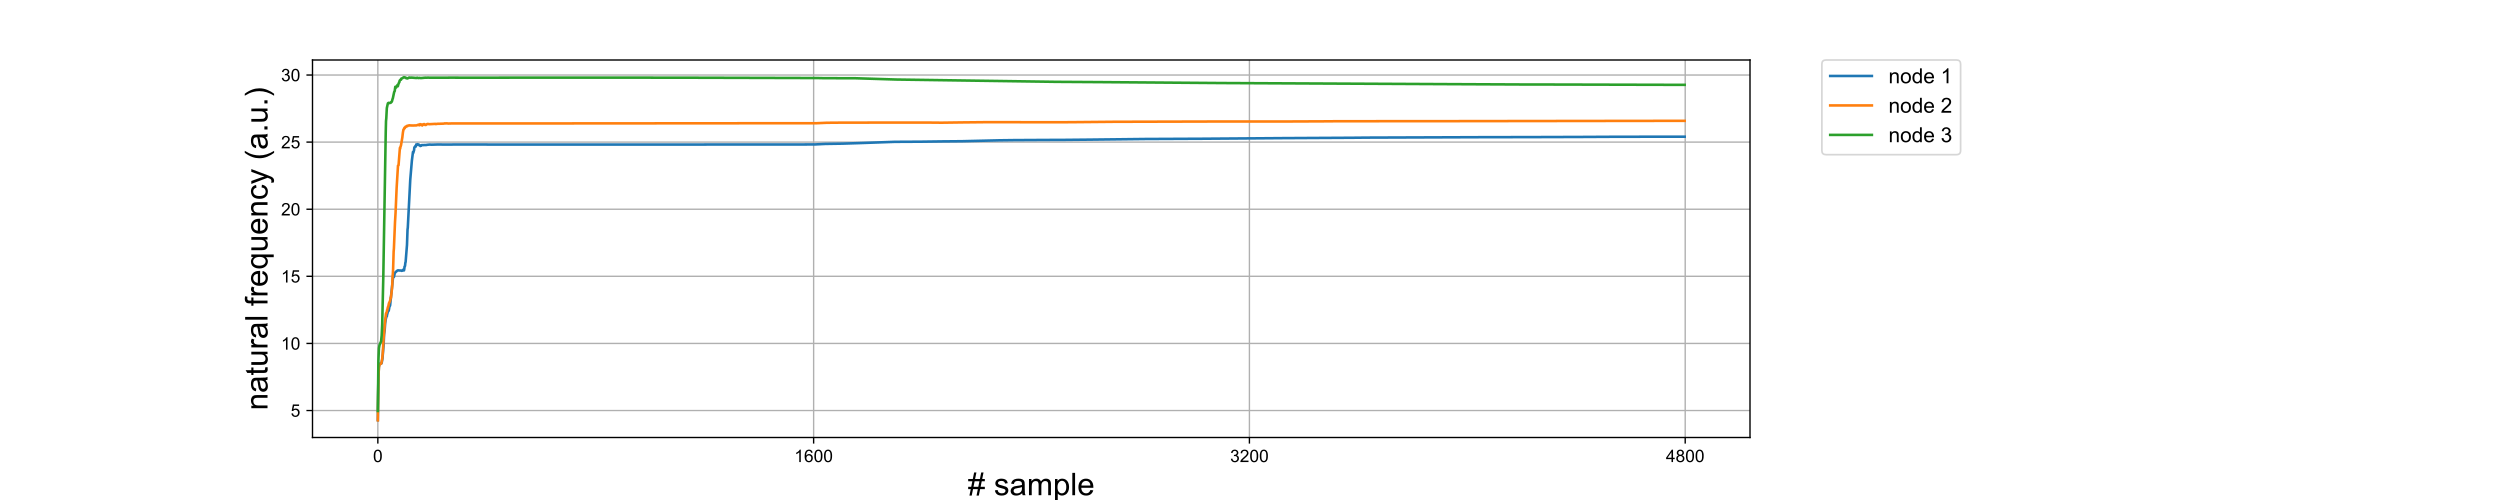
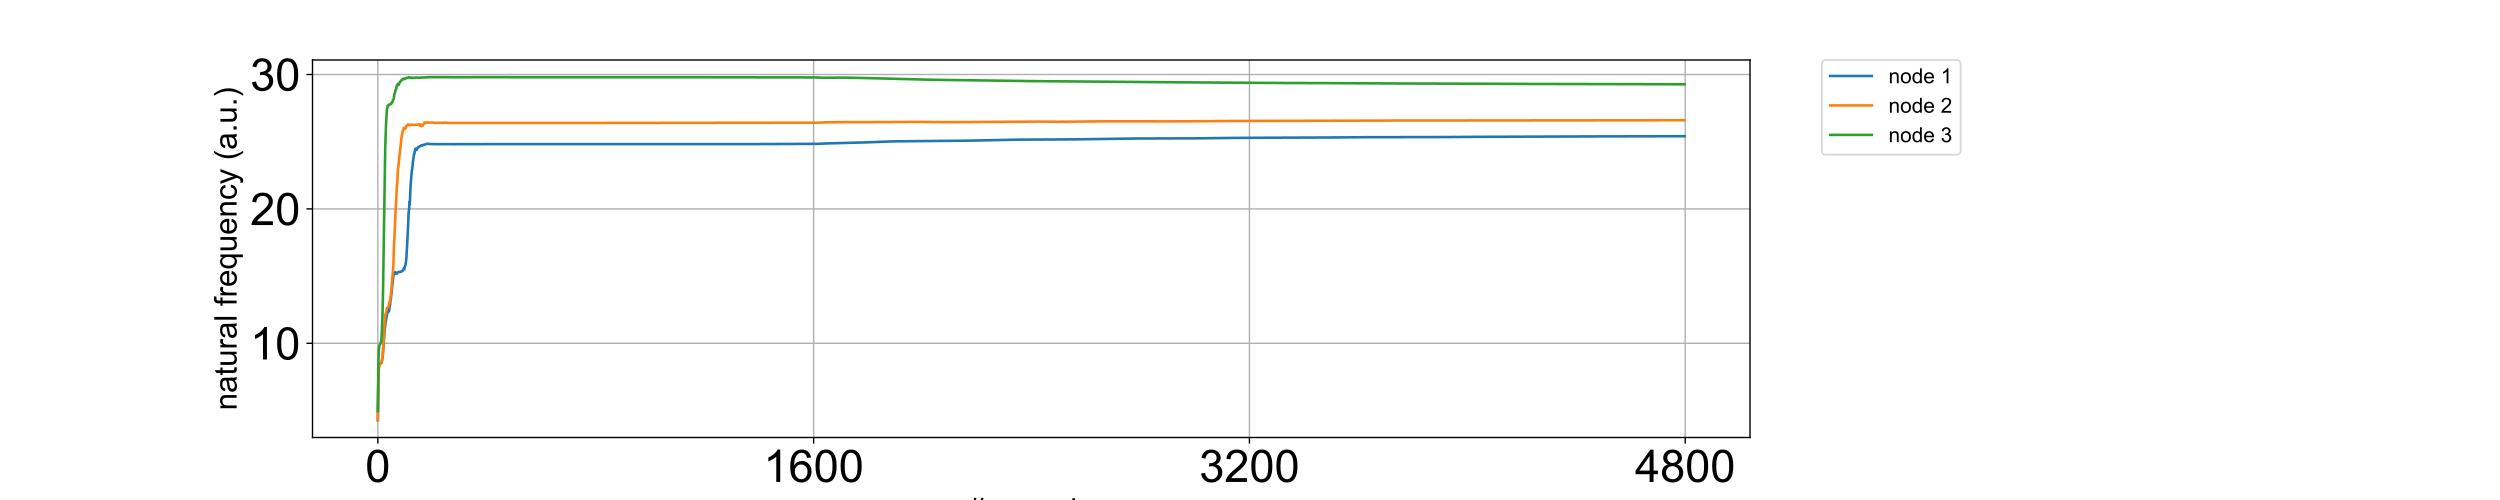
<svg xmlns="http://www.w3.org/2000/svg" xmlns:xlink="http://www.w3.org/1999/xlink" height="288pt" version="1.1" viewBox="0 0 1440 288" width="1440pt">
  <defs>
    <style type="text/css">
*{stroke-linecap:butt;stroke-linejoin:round;}
  </style>
  </defs>
  <g id="figure_1">
    <g id="patch_1">
      <path d="M 0 288  L 1440 288  L 1440 0  L 0 0  z " style="fill:#ffffff;" />
    </g>
    <g id="axes_1">
      <g id="patch_2">
        <path d="M 180 252  L 1008 252  L 1008 34.56  L 180 34.56  z " style="fill:#ffffff;" />
      </g>
      <g id="matplotlib.axis_1">
        <g id="xtick_1">
          <g id="line2d_1">
-             <path clip-path="url(#pd920afa76a)" d="M 217.636 252  L 217.636 34.56  " style="fill:none;stroke:#b0b0b0;stroke-linecap:square;stroke-width:0.8;" />
+             <path clip-path="url(#p548025a928)" d="M 217.636 252  L 217.636 34.56  " style="fill:none;stroke:#b0b0b0;stroke-linecap:square;stroke-width:0.8;" />
          </g>
          <g id="line2d_2">
            <defs>
-               <path d="M 0 0  L 0 3.5  " id="ma10ecd4ebb" style="stroke:#000000;stroke-width:0.8;" />
-             </defs>
-             <g>
-               <use style="stroke:#000000;stroke-width:0.8;" x="217.636" xlink:href="#ma10ecd4ebb" y="252" />
+               <path d="M 0 0  L 0 3.5  " id="m4690484d55" style="stroke:#000000;stroke-width:0.8;" />
+             </defs>
+             <g>
+               <use style="stroke:#000000;stroke-width:0.8;" x="217.636" xlink:href="#m4690484d55" y="252" />
            </g>
          </g>
          <g id="text_1">
            <defs>
              <path d="M 4.156 35.297  Q 4.156 48 6.766 55.734  Q 9.375 63.484 14.516 67.672  Q 19.672 71.875 27.484 71.875  Q 33.25 71.875 37.594 69.547  Q 41.938 67.234 44.766 62.859  Q 47.609 58.5 49.219 52.219  Q 50.828 45.953 50.828 35.297  Q 50.828 22.703 48.234 14.969  Q 45.656 7.234 40.5 3  Q 35.359 -1.219 27.484 -1.219  Q 17.141 -1.219 11.234 6.203  Q 4.156 15.141 4.156 35.297  z M 13.188 35.297  Q 13.188 17.672 17.312 11.828  Q 21.438 6 27.484 6  Q 33.547 6 37.672 11.859  Q 41.797 17.719 41.797 35.297  Q 41.797 52.984 37.672 58.781  Q 33.547 64.594 27.391 64.594  Q 21.344 64.594 17.719 59.469  Q 13.188 52.938 13.188 35.297  z " id="ArialMT-48" />
            </defs>
-             <g transform="translate(214.8559 266.1578)scale(0.1 -0.1)">
+             <g transform="translate(210.4071 277.6103)scale(0.26 -0.26)">
              <use xlink:href="#ArialMT-48" />
            </g>
          </g>
        </g>
        <g id="xtick_2">
          <g id="line2d_3">
-             <path clip-path="url(#pd920afa76a)" d="M 468.65 252  L 468.65 34.56  " style="fill:none;stroke:#b0b0b0;stroke-linecap:square;stroke-width:0.8;" />
+             <path clip-path="url(#p548025a928)" d="M 468.65 252  L 468.65 34.56  " style="fill:none;stroke:#b0b0b0;stroke-linecap:square;stroke-width:0.8;" />
          </g>
          <g id="line2d_4">
            <g>
-               <use style="stroke:#000000;stroke-width:0.8;" x="468.65" xlink:href="#ma10ecd4ebb" y="252" />
+               <use style="stroke:#000000;stroke-width:0.8;" x="468.65" xlink:href="#m4690484d55" y="252" />
            </g>
          </g>
          <g id="text_2">
            <defs>
              <path d="M 37.25 0  L 28.469 0  L 28.469 56  Q 25.297 52.984 20.141 49.953  Q 14.984 46.922 10.891 45.406  L 10.891 53.906  Q 18.266 57.375 23.781 62.297  Q 29.297 67.234 31.594 71.875  L 37.25 71.875  z " id="ArialMT-49" />
              <path d="M 49.75 54.047  L 41.016 53.375  Q 39.844 58.547 37.703 60.891  Q 34.125 64.656 28.906 64.656  Q 24.703 64.656 21.531 62.312  Q 17.391 59.281 14.984 53.469  Q 12.594 47.656 12.5 36.922  Q 15.672 41.75 20.266 44.094  Q 24.859 46.438 29.891 46.438  Q 38.672 46.438 44.844 39.969  Q 51.031 33.5 51.031 23.25  Q 51.031 16.5 48.125 10.719  Q 45.219 4.938 40.141 1.859  Q 35.062 -1.219 28.609 -1.219  Q 17.625 -1.219 10.688 6.859  Q 3.766 14.938 3.766 33.5  Q 3.766 54.25 11.422 63.672  Q 18.109 71.875 29.438 71.875  Q 37.891 71.875 43.281 67.141  Q 48.688 62.406 49.75 54.047  z M 13.875 23.188  Q 13.875 18.656 15.797 14.5  Q 17.719 10.359 21.188 8.172  Q 24.656 6 28.469 6  Q 34.031 6 38.031 10.484  Q 42.047 14.984 42.047 22.703  Q 42.047 30.125 38.078 34.391  Q 34.125 38.672 28.125 38.672  Q 22.172 38.672 18.016 34.391  Q 13.875 30.125 13.875 23.188  z " id="ArialMT-54" />
            </defs>
-             <g transform="translate(457.5282 266.1578)scale(0.1 -0.1)">
+             <g transform="translate(439.7332 277.6103)scale(0.26 -0.26)">
              <use xlink:href="#ArialMT-49" />
              <use x="55.615" xlink:href="#ArialMT-54" />
              <use x="111.23" xlink:href="#ArialMT-48" />
              <use x="166.846" xlink:href="#ArialMT-48" />
            </g>
          </g>
        </g>
        <g id="xtick_3">
          <g id="line2d_5">
-             <path clip-path="url(#pd920afa76a)" d="M 719.664 252  L 719.664 34.56  " style="fill:none;stroke:#b0b0b0;stroke-linecap:square;stroke-width:0.8;" />
+             <path clip-path="url(#p548025a928)" d="M 719.664 252  L 719.664 34.56  " style="fill:none;stroke:#b0b0b0;stroke-linecap:square;stroke-width:0.8;" />
          </g>
          <g id="line2d_6">
            <g>
-               <use style="stroke:#000000;stroke-width:0.8;" x="719.664" xlink:href="#ma10ecd4ebb" y="252" />
+               <use style="stroke:#000000;stroke-width:0.8;" x="719.664" xlink:href="#m4690484d55" y="252" />
            </g>
          </g>
          <g id="text_3">
            <defs>
              <path d="M 4.203 18.891  L 12.984 20.062  Q 14.5 12.594 18.141 9.297  Q 21.781 6 27 6  Q 33.203 6 37.469 10.297  Q 41.75 14.594 41.75 20.953  Q 41.75 27 37.797 30.922  Q 33.844 34.859 27.734 34.859  Q 25.25 34.859 21.531 33.891  L 22.516 41.609  Q 23.391 41.5 23.922 41.5  Q 29.547 41.5 34.031 44.422  Q 38.531 47.359 38.531 53.469  Q 38.531 58.297 35.25 61.469  Q 31.984 64.656 26.812 64.656  Q 21.688 64.656 18.266 61.422  Q 14.844 58.203 13.875 51.766  L 5.078 53.328  Q 6.688 62.156 12.391 67.016  Q 18.109 71.875 26.609 71.875  Q 32.469 71.875 37.391 69.359  Q 42.328 66.844 44.938 62.5  Q 47.562 58.156 47.562 53.266  Q 47.562 48.641 45.062 44.828  Q 42.578 41.016 37.703 38.766  Q 44.047 37.312 47.562 32.688  Q 51.078 28.078 51.078 21.141  Q 51.078 11.766 44.234 5.25  Q 37.406 -1.266 26.953 -1.266  Q 17.531 -1.266 11.297 4.344  Q 5.078 9.969 4.203 18.891  z " id="ArialMT-51" />
              <path d="M 50.344 8.453  L 50.344 0  L 3.031 0  Q 2.938 3.172 4.047 6.109  Q 5.859 10.938 9.828 15.625  Q 13.812 20.312 21.344 26.469  Q 33.016 36.031 37.109 41.625  Q 41.219 47.219 41.219 52.203  Q 41.219 57.422 37.469 61  Q 33.734 64.594 27.734 64.594  Q 21.391 64.594 17.578 60.781  Q 13.766 56.984 13.719 50.25  L 4.688 51.172  Q 5.609 61.281 11.656 66.578  Q 17.719 71.875 27.938 71.875  Q 38.234 71.875 44.234 66.156  Q 50.25 60.453 50.25 52  Q 50.25 47.703 48.484 43.547  Q 46.734 39.406 42.656 34.812  Q 38.578 30.219 29.109 22.219  Q 21.188 15.578 18.938 13.203  Q 16.703 10.844 15.234 8.453  z " id="ArialMT-50" />
            </defs>
-             <g transform="translate(708.5418 266.1578)scale(0.1 -0.1)">
+             <g transform="translate(690.7468 277.6103)scale(0.26 -0.26)">
              <use xlink:href="#ArialMT-51" />
              <use x="55.615" xlink:href="#ArialMT-50" />
              <use x="111.23" xlink:href="#ArialMT-48" />
              <use x="166.846" xlink:href="#ArialMT-48" />
            </g>
          </g>
        </g>
        <g id="xtick_4">
          <g id="line2d_7">
-             <path clip-path="url(#pd920afa76a)" d="M 970.677 252  L 970.677 34.56  " style="fill:none;stroke:#b0b0b0;stroke-linecap:square;stroke-width:0.8;" />
+             <path clip-path="url(#p548025a928)" d="M 970.677 252  L 970.677 34.56  " style="fill:none;stroke:#b0b0b0;stroke-linecap:square;stroke-width:0.8;" />
          </g>
          <g id="line2d_8">
            <g>
-               <use style="stroke:#000000;stroke-width:0.8;" x="970.677" xlink:href="#ma10ecd4ebb" y="252" />
+               <use style="stroke:#000000;stroke-width:0.8;" x="970.677" xlink:href="#m4690484d55" y="252" />
            </g>
          </g>
          <g id="text_4">
            <defs>
              <path d="M 32.328 0  L 32.328 17.141  L 1.266 17.141  L 1.266 25.203  L 33.938 71.578  L 41.109 71.578  L 41.109 25.203  L 50.781 25.203  L 50.781 17.141  L 41.109 17.141  L 41.109 0  z M 32.328 25.203  L 32.328 57.469  L 9.906 25.203  z " id="ArialMT-52" />
              <path d="M 17.672 38.812  Q 12.203 40.828 9.562 44.531  Q 6.938 48.25 6.938 53.422  Q 6.938 61.234 12.547 66.547  Q 18.172 71.875 27.484 71.875  Q 36.859 71.875 42.578 66.422  Q 48.297 60.984 48.297 53.172  Q 48.297 48.188 45.672 44.5  Q 43.062 40.828 37.75 38.812  Q 44.344 36.672 47.781 31.875  Q 51.219 27.094 51.219 20.453  Q 51.219 11.281 44.719 5.031  Q 38.234 -1.219 27.641 -1.219  Q 17.047 -1.219 10.547 5.047  Q 4.047 11.328 4.047 20.703  Q 4.047 27.688 7.594 32.391  Q 11.141 37.109 17.672 38.812  z M 15.922 53.719  Q 15.922 48.641 19.188 45.406  Q 22.469 42.188 27.688 42.188  Q 32.766 42.188 36.016 45.375  Q 39.266 48.578 39.266 53.219  Q 39.266 58.062 35.906 61.359  Q 32.562 64.656 27.594 64.656  Q 22.562 64.656 19.234 61.422  Q 15.922 58.203 15.922 53.719  z M 13.094 20.656  Q 13.094 16.891 14.875 13.375  Q 16.656 9.859 20.172 7.922  Q 23.688 6 27.734 6  Q 34.031 6 38.125 10.047  Q 42.234 14.109 42.234 20.359  Q 42.234 26.703 38.016 30.859  Q 33.797 35.016 27.438 35.016  Q 21.234 35.016 17.156 30.906  Q 13.094 26.812 13.094 20.656  z " id="ArialMT-56" />
            </defs>
-             <g transform="translate(959.5555 266.1578)scale(0.1 -0.1)">
+             <g transform="translate(941.7605 277.6103)scale(0.26 -0.26)">
              <use xlink:href="#ArialMT-52" />
              <use x="55.615" xlink:href="#ArialMT-56" />
              <use x="111.23" xlink:href="#ArialMT-48" />
              <use x="166.846" xlink:href="#ArialMT-48" />
            </g>
          </g>
        </g>
        <g id="text_5">
          <defs>
            <path d="M 5.031 -1.219  L 9.281 19.578  L 1.031 19.578  L 1.031 26.859  L 10.75 26.859  L 14.359 44.578  L 1.031 44.578  L 1.031 51.859  L 15.828 51.859  L 20.062 72.797  L 27.391 72.797  L 23.141 51.859  L 38.531 51.859  L 42.781 72.797  L 50.141 72.797  L 45.906 51.859  L 54.344 51.859  L 54.344 44.578  L 44.438 44.578  L 40.766 26.859  L 54.344 26.859  L 54.344 19.578  L 39.312 19.578  L 35.062 -1.219  L 27.734 -1.219  L 31.938 19.578  L 16.609 19.578  L 12.359 -1.219  z M 18.062 26.859  L 33.406 26.859  L 37.062 44.578  L 21.688 44.578  z " id="ArialMT-35" />
            <path id="ArialMT-32" />
            <path d="M 3.078 15.484  L 11.766 16.844  Q 12.5 11.625 15.844 8.844  Q 19.188 6.062 25.203 6.062  Q 31.25 6.062 34.172 8.516  Q 37.109 10.984 37.109 14.312  Q 37.109 17.281 34.516 19  Q 32.719 20.172 25.531 21.969  Q 15.875 24.422 12.141 26.203  Q 8.406 27.984 6.469 31.125  Q 4.547 34.281 4.547 38.094  Q 4.547 41.547 6.125 44.5  Q 7.719 47.469 10.453 49.422  Q 12.5 50.922 16.031 51.969  Q 19.578 53.031 23.641 53.031  Q 29.734 53.031 34.344 51.266  Q 38.969 49.516 41.156 46.5  Q 43.359 43.5 44.188 38.484  L 35.594 37.312  Q 35.016 41.312 32.203 43.547  Q 29.391 45.797 24.266 45.797  Q 18.219 45.797 15.625 43.797  Q 13.031 41.797 13.031 39.109  Q 13.031 37.406 14.109 36.031  Q 15.188 34.625 17.484 33.688  Q 18.797 33.203 25.25 31.453  Q 34.578 28.953 38.25 27.359  Q 41.938 25.781 44.031 22.75  Q 46.141 19.734 46.141 15.234  Q 46.141 10.844 43.578 6.953  Q 41.016 3.078 36.172 0.953  Q 31.344 -1.172 25.25 -1.172  Q 15.141 -1.172 9.844 3.031  Q 4.547 7.234 3.078 15.484  z " id="ArialMT-115" />
            <path d="M 40.438 6.391  Q 35.547 2.25 31.031 0.531  Q 26.516 -1.172 21.344 -1.172  Q 12.797 -1.172 8.203 3  Q 3.609 7.172 3.609 13.672  Q 3.609 17.484 5.344 20.625  Q 7.078 23.781 9.891 25.688  Q 12.703 27.594 16.219 28.562  Q 18.797 29.25 24.031 29.891  Q 34.672 31.156 39.703 32.906  Q 39.75 34.719 39.75 35.203  Q 39.75 40.578 37.25 42.781  Q 33.891 45.75 27.25 45.75  Q 21.047 45.75 18.094 43.578  Q 15.141 41.406 13.719 35.891  L 5.125 37.062  Q 6.297 42.578 8.984 45.969  Q 11.672 49.359 16.75 51.188  Q 21.828 53.031 28.516 53.031  Q 35.156 53.031 39.297 51.469  Q 43.453 49.906 45.406 47.531  Q 47.359 45.172 48.141 41.547  Q 48.578 39.312 48.578 33.453  L 48.578 21.734  Q 48.578 9.469 49.141 6.219  Q 49.703 2.984 51.375 0  L 42.188 0  Q 40.828 2.734 40.438 6.391  z M 39.703 26.031  Q 34.906 24.078 25.344 22.703  Q 19.922 21.922 17.672 20.938  Q 15.438 19.969 14.203 18.094  Q 12.984 16.219 12.984 13.922  Q 12.984 10.406 15.641 8.062  Q 18.312 5.719 23.438 5.719  Q 28.516 5.719 32.469 7.938  Q 36.422 10.156 38.281 14.016  Q 39.703 17 39.703 22.797  z " id="ArialMT-97" />
            <path d="M 6.594 0  L 6.594 51.859  L 14.453 51.859  L 14.453 44.578  Q 16.891 48.391 20.938 50.703  Q 25 53.031 30.172 53.031  Q 35.938 53.031 39.625 50.641  Q 43.312 48.25 44.828 43.953  Q 50.984 53.031 60.844 53.031  Q 68.562 53.031 72.703 48.75  Q 76.859 44.484 76.859 35.594  L 76.859 0  L 68.109 0  L 68.109 32.672  Q 68.109 37.938 67.25 40.25  Q 66.406 42.578 64.156 43.984  Q 61.922 45.406 58.891 45.406  Q 53.422 45.406 49.797 41.766  Q 46.188 38.141 46.188 30.125  L 46.188 0  L 37.406 0  L 37.406 33.688  Q 37.406 39.547 35.25 42.469  Q 33.109 45.406 28.219 45.406  Q 24.516 45.406 21.359 43.453  Q 18.219 41.5 16.797 37.734  Q 15.375 33.984 15.375 26.906  L 15.375 0  z " id="ArialMT-109" />
            <path d="M 6.594 -19.875  L 6.594 51.859  L 14.594 51.859  L 14.594 45.125  Q 17.438 49.078 21 51.047  Q 24.562 53.031 29.641 53.031  Q 36.281 53.031 41.359 49.609  Q 46.438 46.188 49.016 39.953  Q 51.609 33.734 51.609 26.312  Q 51.609 18.359 48.75 11.984  Q 45.906 5.609 40.453 2.219  Q 35.016 -1.172 29 -1.172  Q 24.609 -1.172 21.109 0.688  Q 17.625 2.547 15.375 5.375  L 15.375 -19.875  z M 14.547 25.641  Q 14.547 15.625 18.594 10.844  Q 22.656 6.062 28.422 6.062  Q 34.281 6.062 38.453 11.016  Q 42.625 15.969 42.625 26.375  Q 42.625 36.281 38.547 41.203  Q 34.469 46.141 28.812 46.141  Q 23.188 46.141 18.859 40.891  Q 14.547 35.641 14.547 25.641  z " id="ArialMT-112" />
            <path d="M 6.391 0  L 6.391 71.578  L 15.188 71.578  L 15.188 0  z " id="ArialMT-108" />
            <path d="M 42.094 16.703  L 51.172 15.578  Q 49.031 7.625 43.219 3.219  Q 37.406 -1.172 28.375 -1.172  Q 17 -1.172 10.328 5.828  Q 3.656 12.844 3.656 25.484  Q 3.656 38.578 10.391 45.797  Q 17.141 53.031 27.875 53.031  Q 38.281 53.031 44.875 45.953  Q 51.469 38.875 51.469 26.031  Q 51.469 25.25 51.422 23.688  L 12.75 23.688  Q 13.234 15.141 17.578 10.594  Q 21.922 6.062 28.422 6.062  Q 33.25 6.062 36.672 8.594  Q 40.094 11.141 42.094 16.703  z M 13.234 30.906  L 42.188 30.906  Q 41.609 37.453 38.875 40.719  Q 34.672 45.797 27.984 45.797  Q 21.922 45.797 17.797 41.75  Q 13.672 37.703 13.234 30.906  z " id="ArialMT-101" />
          </defs>
-           <g transform="translate(557.4839 285.2487)scale(0.18 -0.18)">
+           <g transform="translate(557.4839 299.8813)scale(0.18 -0.18)">
            <use xlink:href="#ArialMT-35" />
            <use x="55.615" xlink:href="#ArialMT-32" />
            <use x="83.398" xlink:href="#ArialMT-115" />
            <use x="133.398" xlink:href="#ArialMT-97" />
            <use x="189.014" xlink:href="#ArialMT-109" />
            <use x="272.314" xlink:href="#ArialMT-112" />
            <use x="327.93" xlink:href="#ArialMT-108" />
            <use x="350.146" xlink:href="#ArialMT-101" />
          </g>
        </g>
      </g>
      <g id="matplotlib.axis_2">
        <g id="ytick_1">
          <g id="line2d_9">
-             <path clip-path="url(#pd920afa76a)" d="M 180 236.468  L 1008 236.468  " style="fill:none;stroke:#b0b0b0;stroke-linecap:square;stroke-width:0.8;" />
+             <path clip-path="url(#p548025a928)" d="M 180 197.749  L 1008 197.749  " style="fill:none;stroke:#b0b0b0;stroke-linecap:square;stroke-width:0.8;" />
          </g>
          <g id="line2d_10">
            <defs>
-               <path d="M 0 0  L -3.5 0  " id="mdb5cc5f382" style="stroke:#000000;stroke-width:0.8;" />
-             </defs>
-             <g>
-               <use style="stroke:#000000;stroke-width:0.8;" x="180" xlink:href="#mdb5cc5f382" y="236.468" />
+               <path d="M 0 0  L -3.5 0  " id="m4fa5bbec22" style="stroke:#000000;stroke-width:0.8;" />
+             </defs>
+             <g>
+               <use style="stroke:#000000;stroke-width:0.8;" x="180" xlink:href="#m4fa5bbec22" y="197.749" />
            </g>
          </g>
          <g id="text_6">
-             <defs>
-               <path d="M 4.156 18.75  L 13.375 19.531  Q 14.406 12.797 18.141 9.391  Q 21.875 6 27.156 6  Q 33.5 6 37.891 10.781  Q 42.281 15.578 42.281 23.484  Q 42.281 31 38.062 35.344  Q 33.844 39.703 27 39.703  Q 22.75 39.703 19.328 37.766  Q 15.922 35.844 13.969 32.766  L 5.719 33.844  L 12.641 70.609  L 48.25 70.609  L 48.25 62.203  L 19.672 62.203  L 15.828 42.969  Q 22.266 47.469 29.344 47.469  Q 38.719 47.469 45.156 40.969  Q 51.609 34.469 51.609 24.266  Q 51.609 14.547 45.953 7.469  Q 39.062 -1.219 27.156 -1.219  Q 17.391 -1.219 11.203 4.25  Q 5.031 9.719 4.156 18.75  z " id="ArialMT-53" />
-             </defs>
-             <g transform="translate(167.4391 240.0464)scale(0.1 -0.1)">
-               <use xlink:href="#ArialMT-53" />
+             <g transform="translate(144.0831 207.0541)scale(0.26 -0.26)">
+               <use xlink:href="#ArialMT-49" />
+               <use x="55.615" xlink:href="#ArialMT-48" />
            </g>
          </g>
        </g>
        <g id="ytick_2">
          <g id="line2d_11">
-             <path clip-path="url(#pd920afa76a)" d="M 180 197.815  L 1008 197.815  " style="fill:none;stroke:#b0b0b0;stroke-linecap:square;stroke-width:0.8;" />
+             <path clip-path="url(#p548025a928)" d="M 180 120.326  L 1008 120.326  " style="fill:none;stroke:#b0b0b0;stroke-linecap:square;stroke-width:0.8;" />
          </g>
          <g id="line2d_12">
            <g>
-               <use style="stroke:#000000;stroke-width:0.8;" x="180" xlink:href="#mdb5cc5f382" y="197.815" />
+               <use style="stroke:#000000;stroke-width:0.8;" x="180" xlink:href="#m4fa5bbec22" y="120.326" />
            </g>
          </g>
          <g id="text_7">
-             <g transform="translate(161.8781 201.394)scale(0.1 -0.1)">
-               <use xlink:href="#ArialMT-49" />
+             <g transform="translate(144.0831 129.6307)scale(0.26 -0.26)">
+               <use xlink:href="#ArialMT-50" />
              <use x="55.615" xlink:href="#ArialMT-48" />
            </g>
          </g>
        </g>
        <g id="ytick_3">
          <g id="line2d_13">
-             <path clip-path="url(#pd920afa76a)" d="M 180 159.163  L 1008 159.163  " style="fill:none;stroke:#b0b0b0;stroke-linecap:square;stroke-width:0.8;" />
+             <path clip-path="url(#p548025a928)" d="M 180 42.902  L 1008 42.902  " style="fill:none;stroke:#b0b0b0;stroke-linecap:square;stroke-width:0.8;" />
          </g>
          <g id="line2d_14">
            <g>
-               <use style="stroke:#000000;stroke-width:0.8;" x="180" xlink:href="#mdb5cc5f382" y="159.163" />
+               <use style="stroke:#000000;stroke-width:0.8;" x="180" xlink:href="#m4fa5bbec22" y="42.902" />
            </g>
          </g>
          <g id="text_8">
-             <g transform="translate(161.8781 162.7417)scale(0.1 -0.1)">
-               <use xlink:href="#ArialMT-49" />
-               <use x="55.615" xlink:href="#ArialMT-53" />
-             </g>
-           </g>
-         </g>
-         <g id="ytick_4">
-           <g id="line2d_15">
-             <path clip-path="url(#pd920afa76a)" d="M 180 120.51  L 1008 120.51  " style="fill:none;stroke:#b0b0b0;stroke-linecap:square;stroke-width:0.8;" />
-           </g>
-           <g id="line2d_16">
-             <g>
-               <use style="stroke:#000000;stroke-width:0.8;" x="180" xlink:href="#mdb5cc5f382" y="120.51" />
-             </g>
-           </g>
-           <g id="text_9">
-             <g transform="translate(161.8781 124.0893)scale(0.1 -0.1)">
-               <use xlink:href="#ArialMT-50" />
-               <use x="55.615" xlink:href="#ArialMT-48" />
-             </g>
-           </g>
-         </g>
-         <g id="ytick_5">
-           <g id="line2d_17">
-             <path clip-path="url(#pd920afa76a)" d="M 180 81.858  L 1008 81.858  " style="fill:none;stroke:#b0b0b0;stroke-linecap:square;stroke-width:0.8;" />
-           </g>
-           <g id="line2d_18">
-             <g>
-               <use style="stroke:#000000;stroke-width:0.8;" x="180" xlink:href="#mdb5cc5f382" y="81.858" />
-             </g>
-           </g>
-           <g id="text_10">
-             <g transform="translate(161.8781 85.43689)scale(0.1 -0.1)">
-               <use xlink:href="#ArialMT-50" />
-               <use x="55.615" xlink:href="#ArialMT-53" />
-             </g>
-           </g>
-         </g>
-         <g id="ytick_6">
-           <g id="line2d_19">
-             <path clip-path="url(#pd920afa76a)" d="M 180 43.206  L 1008 43.206  " style="fill:none;stroke:#b0b0b0;stroke-linecap:square;stroke-width:0.8;" />
-           </g>
-           <g id="line2d_20">
-             <g>
-               <use style="stroke:#000000;stroke-width:0.8;" x="180" xlink:href="#mdb5cc5f382" y="43.206" />
-             </g>
-           </g>
-           <g id="text_11">
-             <g transform="translate(161.8781 46.78451)scale(0.1 -0.1)">
+             <g transform="translate(144.0831 52.20719)scale(0.26 -0.26)">
              <use xlink:href="#ArialMT-51" />
              <use x="55.615" xlink:href="#ArialMT-48" />
            </g>
          </g>
        </g>
-         <g id="text_12">
+         <g id="text_9">
          <defs>
            <path d="M 6.594 0  L 6.594 51.859  L 14.5 51.859  L 14.5 44.484  Q 20.219 53.031 31 53.031  Q 35.688 53.031 39.625 51.344  Q 43.562 49.656 45.516 46.922  Q 47.469 44.188 48.25 40.438  Q 48.734 37.984 48.734 31.891  L 48.734 0  L 39.938 0  L 39.938 31.547  Q 39.938 36.922 38.906 39.578  Q 37.891 42.234 35.281 43.812  Q 32.672 45.406 29.156 45.406  Q 23.531 45.406 19.453 41.844  Q 15.375 38.281 15.375 28.328  L 15.375 0  z " id="ArialMT-110" />
            <path d="M 25.781 7.859  L 27.047 0.094  Q 23.344 -0.688 20.406 -0.688  Q 15.625 -0.688 12.984 0.828  Q 10.359 2.344 9.281 4.812  Q 8.203 7.281 8.203 15.188  L 8.203 45.016  L 1.766 45.016  L 1.766 51.859  L 8.203 51.859  L 8.203 64.703  L 16.938 69.969  L 16.938 51.859  L 25.781 51.859  L 25.781 45.016  L 16.938 45.016  L 16.938 14.703  Q 16.938 10.938 17.406 9.859  Q 17.875 8.797 18.922 8.156  Q 19.969 7.516 21.922 7.516  Q 23.391 7.516 25.781 7.859  z " id="ArialMT-116" />
            <path d="M 40.578 0  L 40.578 7.625  Q 34.516 -1.172 24.125 -1.172  Q 19.531 -1.172 15.547 0.578  Q 11.578 2.344 9.641 5  Q 7.719 7.672 6.938 11.531  Q 6.391 14.109 6.391 19.734  L 6.391 51.859  L 15.188 51.859  L 15.188 23.094  Q 15.188 16.219 15.719 13.812  Q 16.547 10.359 19.234 8.375  Q 21.922 6.391 25.875 6.391  Q 29.828 6.391 33.297 8.422  Q 36.766 10.453 38.203 13.938  Q 39.656 17.438 39.656 24.078  L 39.656 51.859  L 48.438 51.859  L 48.438 0  z " id="ArialMT-117" />
            <path d="M 6.5 0  L 6.5 51.859  L 14.406 51.859  L 14.406 44  Q 17.438 49.516 20 51.266  Q 22.562 53.031 25.641 53.031  Q 30.078 53.031 34.672 50.203  L 31.641 42.047  Q 28.422 43.953 25.203 43.953  Q 22.312 43.953 20.016 42.219  Q 17.719 40.484 16.75 37.406  Q 15.281 32.719 15.281 27.156  L 15.281 0  z " id="ArialMT-114" />
            <path d="M 8.688 0  L 8.688 45.016  L 0.922 45.016  L 0.922 51.859  L 8.688 51.859  L 8.688 57.375  Q 8.688 62.594 9.625 65.141  Q 10.891 68.562 14.078 70.672  Q 17.281 72.797 23.047 72.797  Q 26.766 72.797 31.25 71.922  L 29.938 64.266  Q 27.203 64.75 24.75 64.75  Q 20.75 64.75 19.094 63.031  Q 17.438 61.328 17.438 56.641  L 17.438 51.859  L 27.547 51.859  L 27.547 45.016  L 17.438 45.016  L 17.438 0  z " id="ArialMT-102" />
            <path d="M 39.656 -19.875  L 39.656 5.516  Q 37.594 2.641 33.906 0.734  Q 30.219 -1.172 26.078 -1.172  Q 16.844 -1.172 10.172 6.203  Q 3.516 13.578 3.516 26.422  Q 3.516 34.234 6.219 40.422  Q 8.938 46.625 14.078 49.828  Q 19.234 53.031 25.391 53.031  Q 35.016 53.031 40.531 44.922  L 40.531 51.859  L 48.438 51.859  L 48.438 -19.875  z M 12.547 26.078  Q 12.547 16.062 16.75 11.062  Q 20.953 6.062 26.812 6.062  Q 32.422 6.062 36.469 10.812  Q 40.531 15.578 40.531 25.297  Q 40.531 35.641 36.25 40.859  Q 31.984 46.094 26.219 46.094  Q 20.516 46.094 16.531 41.234  Q 12.547 36.375 12.547 26.078  z " id="ArialMT-113" />
            <path d="M 40.438 19  L 49.078 17.875  Q 47.656 8.938 41.812 3.875  Q 35.984 -1.172 27.484 -1.172  Q 16.844 -1.172 10.375 5.781  Q 3.906 12.75 3.906 25.734  Q 3.906 34.125 6.688 40.422  Q 9.469 46.734 15.156 49.875  Q 20.844 53.031 27.547 53.031  Q 35.984 53.031 41.359 48.75  Q 46.734 44.484 48.25 36.625  L 39.703 35.297  Q 38.484 40.531 35.375 43.156  Q 32.281 45.797 27.875 45.797  Q 21.234 45.797 17.078 41.031  Q 12.938 36.281 12.938 25.984  Q 12.938 15.531 16.938 10.797  Q 20.953 6.062 27.391 6.062  Q 32.562 6.062 36.031 9.234  Q 39.5 12.406 40.438 19  z " id="ArialMT-99" />
            <path d="M 6.203 -19.969  L 5.219 -11.719  Q 8.109 -12.5 10.25 -12.5  Q 13.188 -12.5 14.938 -11.516  Q 16.703 -10.547 17.828 -8.797  Q 18.656 -7.469 20.516 -2.25  Q 20.75 -1.516 21.297 -0.094  L 1.609 51.859  L 11.078 51.859  L 21.875 21.828  Q 23.969 16.109 25.641 9.812  Q 27.156 15.875 29.25 21.625  L 40.328 51.859  L 49.125 51.859  L 29.391 -0.875  Q 26.219 -9.422 24.469 -12.641  Q 22.125 -17 19.094 -19.016  Q 16.062 -21.047 11.859 -21.047  Q 9.328 -21.047 6.203 -19.969  z " id="ArialMT-121" />
            <path d="M 23.391 -21.047  Q 16.109 -11.859 11.078 0.438  Q 6.062 12.75 6.062 25.922  Q 6.062 37.547 9.812 48.188  Q 14.203 60.547 23.391 72.797  L 29.688 72.797  Q 23.781 62.641 21.875 58.297  Q 18.891 51.562 17.188 44.234  Q 15.094 35.109 15.094 25.875  Q 15.094 2.391 29.688 -21.047  z " id="ArialMT-40" />
            <path d="M 9.078 0  L 9.078 10.016  L 19.094 10.016  L 19.094 0  z " id="ArialMT-46" />
            <path d="M 12.359 -21.047  L 6.062 -21.047  Q 20.656 2.391 20.656 25.875  Q 20.656 35.062 18.562 44.094  Q 16.891 51.422 13.922 58.156  Q 12.016 62.547 6.062 72.797  L 12.359 72.797  Q 21.531 60.547 25.922 48.188  Q 29.688 37.547 29.688 25.922  Q 29.688 12.75 24.625 0.438  Q 19.578 -11.859 12.359 -21.047  z " id="ArialMT-41" />
          </defs>
-           <g transform="translate(154.0897 236.3217)rotate(-90)scale(0.18 -0.18)">
+           <g transform="translate(136.2947 236.3217)rotate(-90)scale(0.18 -0.18)">
            <use xlink:href="#ArialMT-110" />
            <use x="55.615" xlink:href="#ArialMT-97" />
            <use x="111.23" xlink:href="#ArialMT-116" />
            <use x="139.014" xlink:href="#ArialMT-117" />
            <use x="194.629" xlink:href="#ArialMT-114" />
            <use x="227.93" xlink:href="#ArialMT-97" />
            <use x="283.545" xlink:href="#ArialMT-108" />
            <use x="305.762" xlink:href="#ArialMT-32" />
            <use x="333.545" xlink:href="#ArialMT-102" />
            <use x="361.328" xlink:href="#ArialMT-114" />
            <use x="394.629" xlink:href="#ArialMT-101" />
            <use x="450.244" xlink:href="#ArialMT-113" />
            <use x="505.859" xlink:href="#ArialMT-117" />
            <use x="561.475" xlink:href="#ArialMT-101" />
            <use x="617.09" xlink:href="#ArialMT-110" />
            <use x="672.705" xlink:href="#ArialMT-99" />
            <use x="722.705" xlink:href="#ArialMT-121" />
            <use x="772.705" xlink:href="#ArialMT-32" />
            <use x="800.488" xlink:href="#ArialMT-40" />
            <use x="833.789" xlink:href="#ArialMT-97" />
            <use x="889.404" xlink:href="#ArialMT-46" />
            <use x="917.188" xlink:href="#ArialMT-117" />
            <use x="972.803" xlink:href="#ArialMT-46" />
            <use x="1000.586" xlink:href="#ArialMT-41" />
          </g>
        </g>
      </g>
-       <g id="line2d_21">
-         <path clip-path="url(#pd920afa76a)" d="M 217.636 241.963  L 217.95 217.357  L 218.264 211.227  L 218.578 209.819  L 218.891 209.448  L 219.205 209.287  L 219.362 209.307  L 219.519 209.213  L 219.676 209.368  L 219.833 209.093  L 220.303 206.479  L 220.931 198.966  L 221.245 192.558  L 221.558 190.278  L 221.872 186.098  L 222.186 183.939  L 222.5 182.587  L 222.657 182.273  L 222.814 182.223  L 222.97 181.025  L 223.127 180.801  L 223.284 179.857  L 223.598 179.345  L 223.755 178.683  L 223.912 178.946  L 224.382 176.255  L 224.539 176.32  L 224.696 175.945  L 225.951 163.928  L 226.422 159.484  L 226.579 159.799  L 226.736 159.228  L 226.892 159.522  L 227.363 157.41  L 227.834 156.735  L 228.148 156.512  L 228.618 156.042  L 229.246 155.694  L 229.716 155.775  L 231.128 155.843  L 231.285 156  L 231.442 155.87  L 231.913 155.904  L 232.07 155.439  L 232.383 155.5  L 232.54 155.181  L 232.697 155.754  L 232.854 155.063  L 233.011 153.594  L 233.168 153.516  L 233.325 152.893  L 233.482 151.328  L 233.638 150.92  L 234.423 141.089  L 234.737 132.24  L 234.894 131.05  L 236.306 103.513  L 237.247 92.468  L 237.874 87.546  L 238.031 88.092  L 238.502 86.474  L 238.659 84.964  L 239.286 84.102  L 239.443 84.452  L 239.757 83.176  L 240.071 83.54  L 240.384 83.422  L 240.541 83.054  L 241.012 83.325  L 241.169 83.212  L 241.483 83.696  L 241.796 83.667  L 241.953 83.732  L 242.11 84.108  L 242.267 83.756  L 242.424 83.963  L 242.581 83.973  L 242.895 83.595  L 245.562 83.523  L 245.875 83.427  L 247.444 83.267  L 248.699 83.338  L 251.994 83.232  L 256.23 83.265  L 260.466 83.252  L 264.545 83.224  L 268.78 83.233  L 273.016 83.239  L 281.174 83.252  L 300.157 83.262  L 345.653 83.267  L 368.088 83.263  L 391.15 83.262  L 469.121 83.21  L 475.239 82.9  L 485.28 82.734  L 495.006 82.421  L 515.401 81.693  L 530.462 81.611  L 542.856 81.445  L 554.152 81.345  L 575.488 80.822  L 584.116 80.71  L 602.472 80.611  L 613.767 80.563  L 627.416 80.433  L 659.577 80.061  L 692.523 79.912  L 738.647 79.565  L 778.966 79.347  L 787.594 79.264  L 860.231 78.995  L 865.565 78.993  L 876.704 78.984  L 910.12 78.882  L 930.829 78.777  L 970.364 78.722  L 970.364 78.722  " style="fill:none;stroke:#1f77b4;stroke-linecap:square;stroke-width:1.5;" />
-       </g>
-       <g id="line2d_22">
-         <path clip-path="url(#pd920afa76a)" d="M 217.636 242.116  L 217.95 217.607  L 218.264 211.533  L 218.578 210.094  L 218.891 209.78  L 219.519 209.489  L 219.676 209.119  L 220.147 206.657  L 220.46 203.529  L 220.931 195.273  L 221.715 185.596  L 222.343 180.56  L 222.5 180.23  L 222.657 180.204  L 222.97 178.608  L 223.127 178.348  L 223.441 176.843  L 223.598 176.751  L 224.069 174.551  L 224.225 174.371  L 224.539 173.524  L 224.696 173.4  L 225.01 171.312  L 225.167 171.635  L 225.794 166.142  L 225.951 163.982  L 226.108 159.144  L 226.265 157.863  L 226.422 155.298  L 226.736 144.878  L 226.892 143.097  L 227.52 128.023  L 227.834 122.686  L 228.461 108.23  L 229.246 95.407  L 229.56 95.172  L 230.344 85.185  L 230.501 85.614  L 230.658 84.517  L 230.815 84.23  L 230.971 83.712  L 231.756 79.071  L 232.07 76.361  L 232.383 74.641  L 232.54 74.589  L 232.854 73.816  L 233.011 73.546  L 233.168 73.833  L 233.325 73.275  L 233.482 73.26  L 233.638 72.923  L 234.109 72.948  L 234.423 72.487  L 234.58 72.504  L 234.737 72.648  L 234.894 72.391  L 235.835 72.176  L 235.992 72.301  L 236.306 72.25  L 237.717 72.296  L 239.914 72.227  L 241.012 71.826  L 241.169 71.768  L 241.326 72.101  L 241.483 72.174  L 241.953 71.51  L 242.267 71.613  L 242.424 71.994  L 242.581 71.961  L 242.895 71.677  L 243.208 72.295  L 243.365 71.778  L 243.522 71.694  L 243.679 71.91  L 243.836 71.567  L 243.993 71.503  L 244.307 71.543  L 244.463 71.483  L 244.62 71.629  L 244.777 71.945  L 245.091 71.865  L 245.248 72.008  L 245.875 71.525  L 246.032 71.564  L 246.189 71.395  L 246.503 71.446  L 246.66 71.378  L 247.13 71.545  L 250.896 71.342  L 251.053 71.487  L 251.523 71.371  L 252.308 71.279  L 253.249 71.283  L 255.602 71.21  L 256.23 71.055  L 256.7 71.106  L 257.328 71.046  L 258.269 71.166  L 259.367 71.128  L 259.838 71.114  L 260.466 71.109  L 261.564 71.111  L 264.388 71.106  L 266.27 71.102  L 283.841 71.116  L 470.533 70.964  L 476.18 70.711  L 485.907 70.63  L 533.443 70.59  L 542.385 70.67  L 553.681 70.513  L 568.899 70.36  L 604.354 70.412  L 616.277 70.384  L 642.006 70.145  L 704.917 69.978  L 743.196 69.971  L 762.022 69.892  L 770.023 69.834  L 785.084 69.816  L 822.736 69.797  L 970.364 69.595  L 970.364 69.595  " style="fill:none;stroke:#ff7f0e;stroke-linecap:square;stroke-width:1.5;" />
-       </g>
-       <g id="line2d_23">
-         <path clip-path="url(#pd920afa76a)" d="M 217.636 236.713  L 217.95 207.959  L 218.264 200.632  L 218.578 198.825  L 219.519 196.548  L 219.833 193.294  L 220.147 186.796  L 220.774 159.741  L 222.186 76.062  L 222.343 69.723  L 222.5 68.15  L 222.814 62.245  L 223.284 60.085  L 223.441 59.486  L 223.598 59.533  L 223.755 59.248  L 223.912 59.213  L 224.225 59.406  L 224.853 59.165  L 225.01 59.245  L 225.324 58.77  L 225.481 58.82  L 225.794 58.271  L 226.108 57.017  L 226.265 56.692  L 226.579 55.172  L 227.049 52.984  L 227.363 52.422  L 227.677 50.019  L 227.834 50.466  L 227.991 50.219  L 228.148 50.464  L 228.304 49.745  L 228.461 49.76  L 228.618 49.612  L 228.775 49.692  L 228.932 48.945  L 229.089 49.719  L 229.246 49.446  L 229.403 48.486  L 229.56 48.354  L 229.873 47.408  L 230.03 47.395  L 230.187 46.464  L 230.658 45.918  L 230.815 45.842  L 230.971 45.919  L 231.128 45.289  L 231.285 45.382  L 231.599 45.062  L 231.913 44.978  L 232.07 44.894  L 232.227 44.663  L 232.54 44.632  L 232.697 44.444  L 233.168 44.633  L 233.325 44.579  L 233.638 44.948  L 233.952 44.846  L 234.423 45.189  L 234.58 45.209  L 235.05 44.942  L 235.207 44.981  L 235.678 44.644  L 236.149 44.747  L 236.306 44.687  L 236.619 44.785  L 236.933 44.684  L 239.914 44.933  L 240.228 44.737  L 240.698 44.88  L 240.855 44.964  L 241.64 44.842  L 241.953 44.935  L 242.895 44.932  L 244.934 44.732  L 245.405 44.75  L 246.503 44.728  L 248.699 44.759  L 250.268 44.739  L 253.406 44.741  L 255.759 44.739  L 259.838 44.734  L 269.722 44.74  L 300.785 44.735  L 313.335 44.73  L 322.591 44.734  L 348.948 44.73  L 369.5 44.733  L 391.306 44.745  L 471.317 44.954  L 475.082 45.035  L 492.183 45.055  L 504.263 45.431  L 516.186 45.808  L 608.12 47.135  L 633.692 47.298  L 703.662 47.833  L 831.992 48.453  L 878.744 48.67  L 896.001 48.693  L 970.364 48.875  L 970.364 48.875  " style="fill:none;stroke:#2ca02c;stroke-linecap:square;stroke-width:1.5;" />
+       <g id="line2d_15">
+         <path clip-path="url(#p548025a928)" d="M 217.636 242.046  L 217.95 217.153  L 218.264 211.009  L 218.578 209.521  L 218.891 209.344  L 219.205 209.359  L 219.362 209.337  L 219.519 209.02  L 219.676 209.057  L 219.99 207.639  L 220.46 205.33  L 221.558 190.117  L 222.343 184.129  L 222.657 182.486  L 222.97 180.945  L 223.127 180.445  L 223.441 178.209  L 223.598 178.57  L 223.755 179.56  L 223.912 179.086  L 224.069 179.209  L 224.225 178.542  L 224.539 175.989  L 224.696 175.555  L 224.853 173.57  L 225.01 173.157  L 226.579 158.86  L 226.736 157.946  L 226.892 157.731  L 227.049 157.036  L 227.363 157.397  L 227.52 156.792  L 227.677 157.694  L 227.834 157.128  L 227.991 157.474  L 228.148 157.367  L 228.304 157.04  L 228.461 157.52  L 228.618 157.599  L 228.775 157.09  L 229.403 156.79  L 229.716 156.721  L 230.03 156.59  L 231.128 156.56  L 231.285 156.235  L 231.913 155.939  L 232.227 155.403  L 232.697 154.434  L 232.854 155.167  L 233.325 153.084  L 233.482 152.916  L 233.952 149.852  L 234.109 148.324  L 234.894 133.735  L 235.364 122.572  L 235.678 120.217  L 235.835 116.063  L 235.992 117.83  L 236.149 115.208  L 236.462 107.482  L 237.247 97.84  L 237.404 97.831  L 237.874 92.948  L 238.502 88.664  L 238.659 88.789  L 239.129 85.822  L 239.286 85.659  L 239.443 85.67  L 239.6 86.527  L 239.757 86.287  L 239.914 86.385  L 240.228 85.717  L 240.541 85.076  L 240.698 85.054  L 241.012 84.619  L 241.169 84.689  L 241.64 84.282  L 241.953 84.197  L 242.11 84.055  L 242.267 84.086  L 242.424 83.868  L 242.581 84.008  L 243.051 83.559  L 243.365 83.782  L 243.679 83.627  L 243.993 83.398  L 244.463 83.41  L 244.934 83.154  L 246.032 82.793  L 246.974 82.914  L 247.444 82.905  L 249.484 83.022  L 249.797 82.977  L 251.366 83.054  L 252.935 83.034  L 262.034 83.061  L 266.113 83.038  L 285.096 83.011  L 291.842 83.01  L 385.502 83.016  L 429.429 83.017  L 470.846 82.853  L 476.651 82.602  L 498.144 82.04  L 514.617 81.423  L 558.858 80.999  L 585.999 80.448  L 601.06 80.373  L 618.788 80.274  L 638.712 79.984  L 653.93 79.795  L 689.385 79.674  L 711.82 79.427  L 727.979 79.337  L 768.141 79.18  L 786.339 79.025  L 815.833 78.976  L 831.365 78.945  L 850.661 78.816  L 872.939 78.74  L 920.632 78.563  L 963.147 78.469  L 970.364 78.461  L 970.364 78.461  " style="fill:none;stroke:#1f77b4;stroke-linecap:square;stroke-width:1.5;" />
+       </g>
+       <g id="line2d_16">
+         <path clip-path="url(#p548025a928)" d="M 217.636 242.116  L 217.95 217.426  L 218.264 211.405  L 218.578 210.091  L 218.891 209.749  L 219.676 209.092  L 219.99 208.104  L 220.303 205.684  L 220.931 196.763  L 221.402 188.198  L 221.872 181.276  L 222.029 181.634  L 222.186 180.551  L 222.343 180.269  L 222.814 177.694  L 222.97 177.343  L 223.127 177.462  L 223.441 176.969  L 223.598 176.838  L 223.912 175.871  L 224.069 174.712  L 224.225 174.429  L 224.382 173.683  L 224.539 174.196  L 224.853 172.509  L 225.324 167.574  L 225.481 167.154  L 225.951 159.328  L 226.108 158.933  L 226.579 152.592  L 226.892 142.936  L 227.991 118.414  L 228.148 116.52  L 228.618 106.294  L 228.775 106.651  L 229.246 97.232  L 229.403 96.529  L 230.03 90.053  L 230.187 89.19  L 231.285 79.087  L 232.07 74.961  L 232.383 74.703  L 232.697 73.631  L 233.011 74.195  L 233.168 74.122  L 233.325 73.922  L 233.482 74.054  L 233.638 73.756  L 233.795 72.914  L 234.266 72.658  L 234.423 72.256  L 234.58 72.172  L 235.05 71.629  L 235.364 71.985  L 235.678 71.934  L 236.149 72.091  L 236.306 71.92  L 236.462 71.938  L 236.619 71.799  L 237.561 71.95  L 239.286 71.926  L 240.384 71.907  L 241.169 71.54  L 241.64 71.732  L 241.796 71.892  L 241.953 72.4  L 242.267 71.876  L 242.424 71.787  L 242.738 72.667  L 243.051 72.409  L 243.522 72.315  L 243.836 71.627  L 243.993 71.475  L 244.307 70.717  L 244.62 70.562  L 244.777 70.821  L 244.934 70.77  L 245.091 70.866  L 245.248 70.665  L 245.405 70.684  L 245.562 70.492  L 245.719 70.635  L 246.189 70.599  L 247.601 70.629  L 248.542 70.546  L 248.856 70.543  L 249.327 70.635  L 249.641 70.74  L 249.954 70.762  L 250.739 70.783  L 251.523 70.728  L 254.347 70.743  L 255.288 70.757  L 256.073 70.654  L 259.211 70.854  L 259.995 70.835  L 260.622 70.823  L 261.093 70.825  L 272.389 70.832  L 305.962 70.835  L 325.102 70.84  L 471.16 70.661  L 476.808 70.416  L 484.966 70.348  L 508.498 70.299  L 521.834 70.237  L 529.207 70.193  L 545.366 70.353  L 598.707 70.037  L 609.531 70.131  L 621.141 70.025  L 637.927 69.867  L 674.952 69.896  L 689.856 69.831  L 708.211 69.69  L 797.949 69.468  L 803.126 69.414  L 832.463 69.405  L 848.465 69.386  L 867.448 69.379  L 876.39 69.357  L 970.364 69.257  L 970.364 69.257  " style="fill:none;stroke:#ff7f0e;stroke-linecap:square;stroke-width:1.5;" />
+       </g>
+       <g id="line2d_17">
+         <path clip-path="url(#p548025a928)" d="M 217.636 236.782  L 217.95 207.922  L 218.264 200.755  L 218.578 198.874  L 218.891 198.345  L 219.205 197.758  L 219.519 196.562  L 219.676 195.561  L 219.833 193.713  L 220.303 181.819  L 220.617 168.162  L 221.872 85.708  L 222.343 71.819  L 222.814 63.865  L 222.97 62.415  L 223.127 62.21  L 223.284 60.943  L 223.441 61.273  L 223.598 60.689  L 223.755 60.772  L 224.069 60.235  L 224.539 60.31  L 225.01 59.819  L 225.167 59.863  L 225.324 59.486  L 225.481 59.732  L 225.637 59.203  L 225.794 59.231  L 225.951 58.681  L 226.108 58.675  L 226.265 57.767  L 226.422 57.656  L 226.736 57.071  L 227.206 54.095  L 227.52 53.383  L 227.677 52.231  L 227.834 52.007  L 227.991 51.39  L 228.148 51.478  L 228.618 49.159  L 228.775 49.119  L 229.246 48.286  L 229.403 48.94  L 229.56 48.996  L 229.873 48.276  L 230.658 46.825  L 231.756 45.809  L 231.913 45.816  L 232.227 45.309  L 232.383 45.526  L 232.54 45.456  L 232.854 45.577  L 233.011 45.262  L 233.168 45.471  L 233.482 45.265  L 234.109 44.889  L 234.423 44.873  L 234.894 44.854  L 235.364 44.519  L 235.521 44.498  L 235.992 44.682  L 236.462 44.745  L 236.776 44.724  L 236.933 44.779  L 237.247 44.672  L 237.561 44.916  L 237.874 44.861  L 238.502 44.839  L 238.816 44.745  L 239.914 44.623  L 240.541 44.803  L 244.777 44.582  L 245.248 44.584  L 245.719 44.569  L 246.974 44.451  L 267.055 44.479  L 275.37 44.459  L 349.262 44.49  L 373.579 44.482  L 397.268 44.487  L 469.748 44.593  L 473.984 44.787  L 478.847 44.743  L 486.378 44.713  L 496.418 44.908  L 538.306 45.98  L 577.684 46.483  L 594.157 46.72  L 615.022 46.89  L 638.712 47.075  L 687.032 47.473  L 717.781 47.668  L 743.981 47.83  L 762.022 47.865  L 801.086 48.066  L 832.777 48.169  L 861.486 48.256  L 887.058 48.381  L 898.982 48.383  L 970.364 48.554  L 970.364 48.554  " style="fill:none;stroke:#2ca02c;stroke-linecap:square;stroke-width:1.5;" />
      </g>
      <g id="patch_3">
        <path d="M 180 252  L 180 34.56  " style="fill:none;stroke:#000000;stroke-linecap:square;stroke-linejoin:miter;stroke-width:0.8;" />
      </g>
      <g id="patch_4">
        <path d="M 1008 252  L 1008 34.56  " style="fill:none;stroke:#000000;stroke-linecap:square;stroke-linejoin:miter;stroke-width:0.8;" />
      </g>
      <g id="patch_5">
        <path d="M 180 252  L 1008 252  " style="fill:none;stroke:#000000;stroke-linecap:square;stroke-linejoin:miter;stroke-width:0.8;" />
      </g>
      <g id="patch_6">
        <path d="M 180 34.56  L 1008 34.56  " style="fill:none;stroke:#000000;stroke-linecap:square;stroke-linejoin:miter;stroke-width:0.8;" />
      </g>
      <g id="legend_1">
        <g id="patch_7">
          <path d="M 1051.8 89.083  L 1126.899 89.083  Q 1129.299 89.083 1129.299 86.683  L 1129.299 36.96  Q 1129.299 34.56 1126.899 34.56  L 1051.8 34.56  Q 1049.4 34.56 1049.4 36.96  L 1049.4 86.683  Q 1049.4 89.083 1051.8 89.083  z " style="fill:#ffffff;opacity:0.8;stroke:#cccccc;stroke-linejoin:miter;" />
        </g>
-         <g id="line2d_24">
+         <g id="line2d_18">
          <path d="M 1054.2 43.749  L 1078.2 43.749  " style="fill:none;stroke:#1f77b4;stroke-linecap:square;stroke-width:1.5;" />
        </g>
-         <g id="line2d_25" />
-         <g id="text_13">
+         <g id="line2d_19" />
+         <g id="text_10">
          <defs>
            <path d="M 3.328 25.922  Q 3.328 40.328 11.328 47.266  Q 18.016 53.031 27.641 53.031  Q 38.328 53.031 45.109 46.016  Q 51.906 39.016 51.906 26.656  Q 51.906 16.656 48.906 10.906  Q 45.906 5.172 40.156 2  Q 34.422 -1.172 27.641 -1.172  Q 16.75 -1.172 10.031 5.812  Q 3.328 12.797 3.328 25.922  z M 12.359 25.922  Q 12.359 15.969 16.703 11.016  Q 21.047 6.062 27.641 6.062  Q 34.188 6.062 38.531 11.031  Q 42.875 16.016 42.875 26.219  Q 42.875 35.844 38.5 40.797  Q 34.125 45.75 27.641 45.75  Q 21.047 45.75 16.703 40.812  Q 12.359 35.891 12.359 25.922  z " id="ArialMT-111" />
            <path d="M 40.234 0  L 40.234 6.547  Q 35.297 -1.172 25.734 -1.172  Q 19.531 -1.172 14.328 2.25  Q 9.125 5.672 6.266 11.797  Q 3.422 17.922 3.422 25.875  Q 3.422 33.641 6 39.969  Q 8.594 46.297 13.766 49.656  Q 18.953 53.031 25.344 53.031  Q 30.031 53.031 33.688 51.047  Q 37.359 49.078 39.656 45.906  L 39.656 71.578  L 48.391 71.578  L 48.391 0  z M 12.453 25.875  Q 12.453 15.922 16.641 10.984  Q 20.844 6.062 26.562 6.062  Q 32.328 6.062 36.344 10.766  Q 40.375 15.484 40.375 25.141  Q 40.375 35.797 36.266 40.766  Q 32.172 45.75 26.172 45.75  Q 20.312 45.75 16.375 40.969  Q 12.453 36.188 12.453 25.875  z " id="ArialMT-100" />
          </defs>
          <g transform="translate(1087.8 47.94938)scale(0.12 -0.12)">
            <use xlink:href="#ArialMT-110" />
            <use x="55.615" xlink:href="#ArialMT-111" />
            <use x="111.23" xlink:href="#ArialMT-100" />
            <use x="166.846" xlink:href="#ArialMT-101" />
            <use x="222.461" xlink:href="#ArialMT-32" />
            <use x="250.244" xlink:href="#ArialMT-49" />
          </g>
        </g>
-         <g id="line2d_26">
+         <g id="line2d_20">
          <path d="M 1054.2 60.724  L 1078.2 60.724  " style="fill:none;stroke:#ff7f0e;stroke-linecap:square;stroke-width:1.5;" />
        </g>
-         <g id="line2d_27" />
-         <g id="text_14">
+         <g id="line2d_21" />
+         <g id="text_11">
          <g transform="translate(1087.8 64.92375)scale(0.12 -0.12)">
            <use xlink:href="#ArialMT-110" />
            <use x="55.615" xlink:href="#ArialMT-111" />
            <use x="111.23" xlink:href="#ArialMT-100" />
            <use x="166.846" xlink:href="#ArialMT-101" />
            <use x="222.461" xlink:href="#ArialMT-32" />
            <use x="250.244" xlink:href="#ArialMT-50" />
          </g>
        </g>
-         <g id="line2d_28">
+         <g id="line2d_22">
          <path d="M 1054.2 77.698  L 1078.2 77.698  " style="fill:none;stroke:#2ca02c;stroke-linecap:square;stroke-width:1.5;" />
        </g>
-         <g id="line2d_29" />
-         <g id="text_15">
+         <g id="line2d_23" />
+         <g id="text_12">
          <g transform="translate(1087.8 81.89812)scale(0.12 -0.12)">
            <use xlink:href="#ArialMT-110" />
            <use x="55.615" xlink:href="#ArialMT-111" />
            <use x="111.23" xlink:href="#ArialMT-100" />
            <use x="166.846" xlink:href="#ArialMT-101" />
            <use x="222.461" xlink:href="#ArialMT-32" />
            <use x="250.244" xlink:href="#ArialMT-51" />
          </g>
        </g>
      </g>
    </g>
  </g>
  <defs>
-     <clipPath id="pd920afa76a">
+     <clipPath id="p548025a928">
      <rect height="217.44" width="828" x="180" y="34.56" />
    </clipPath>
  </defs>
</svg>
